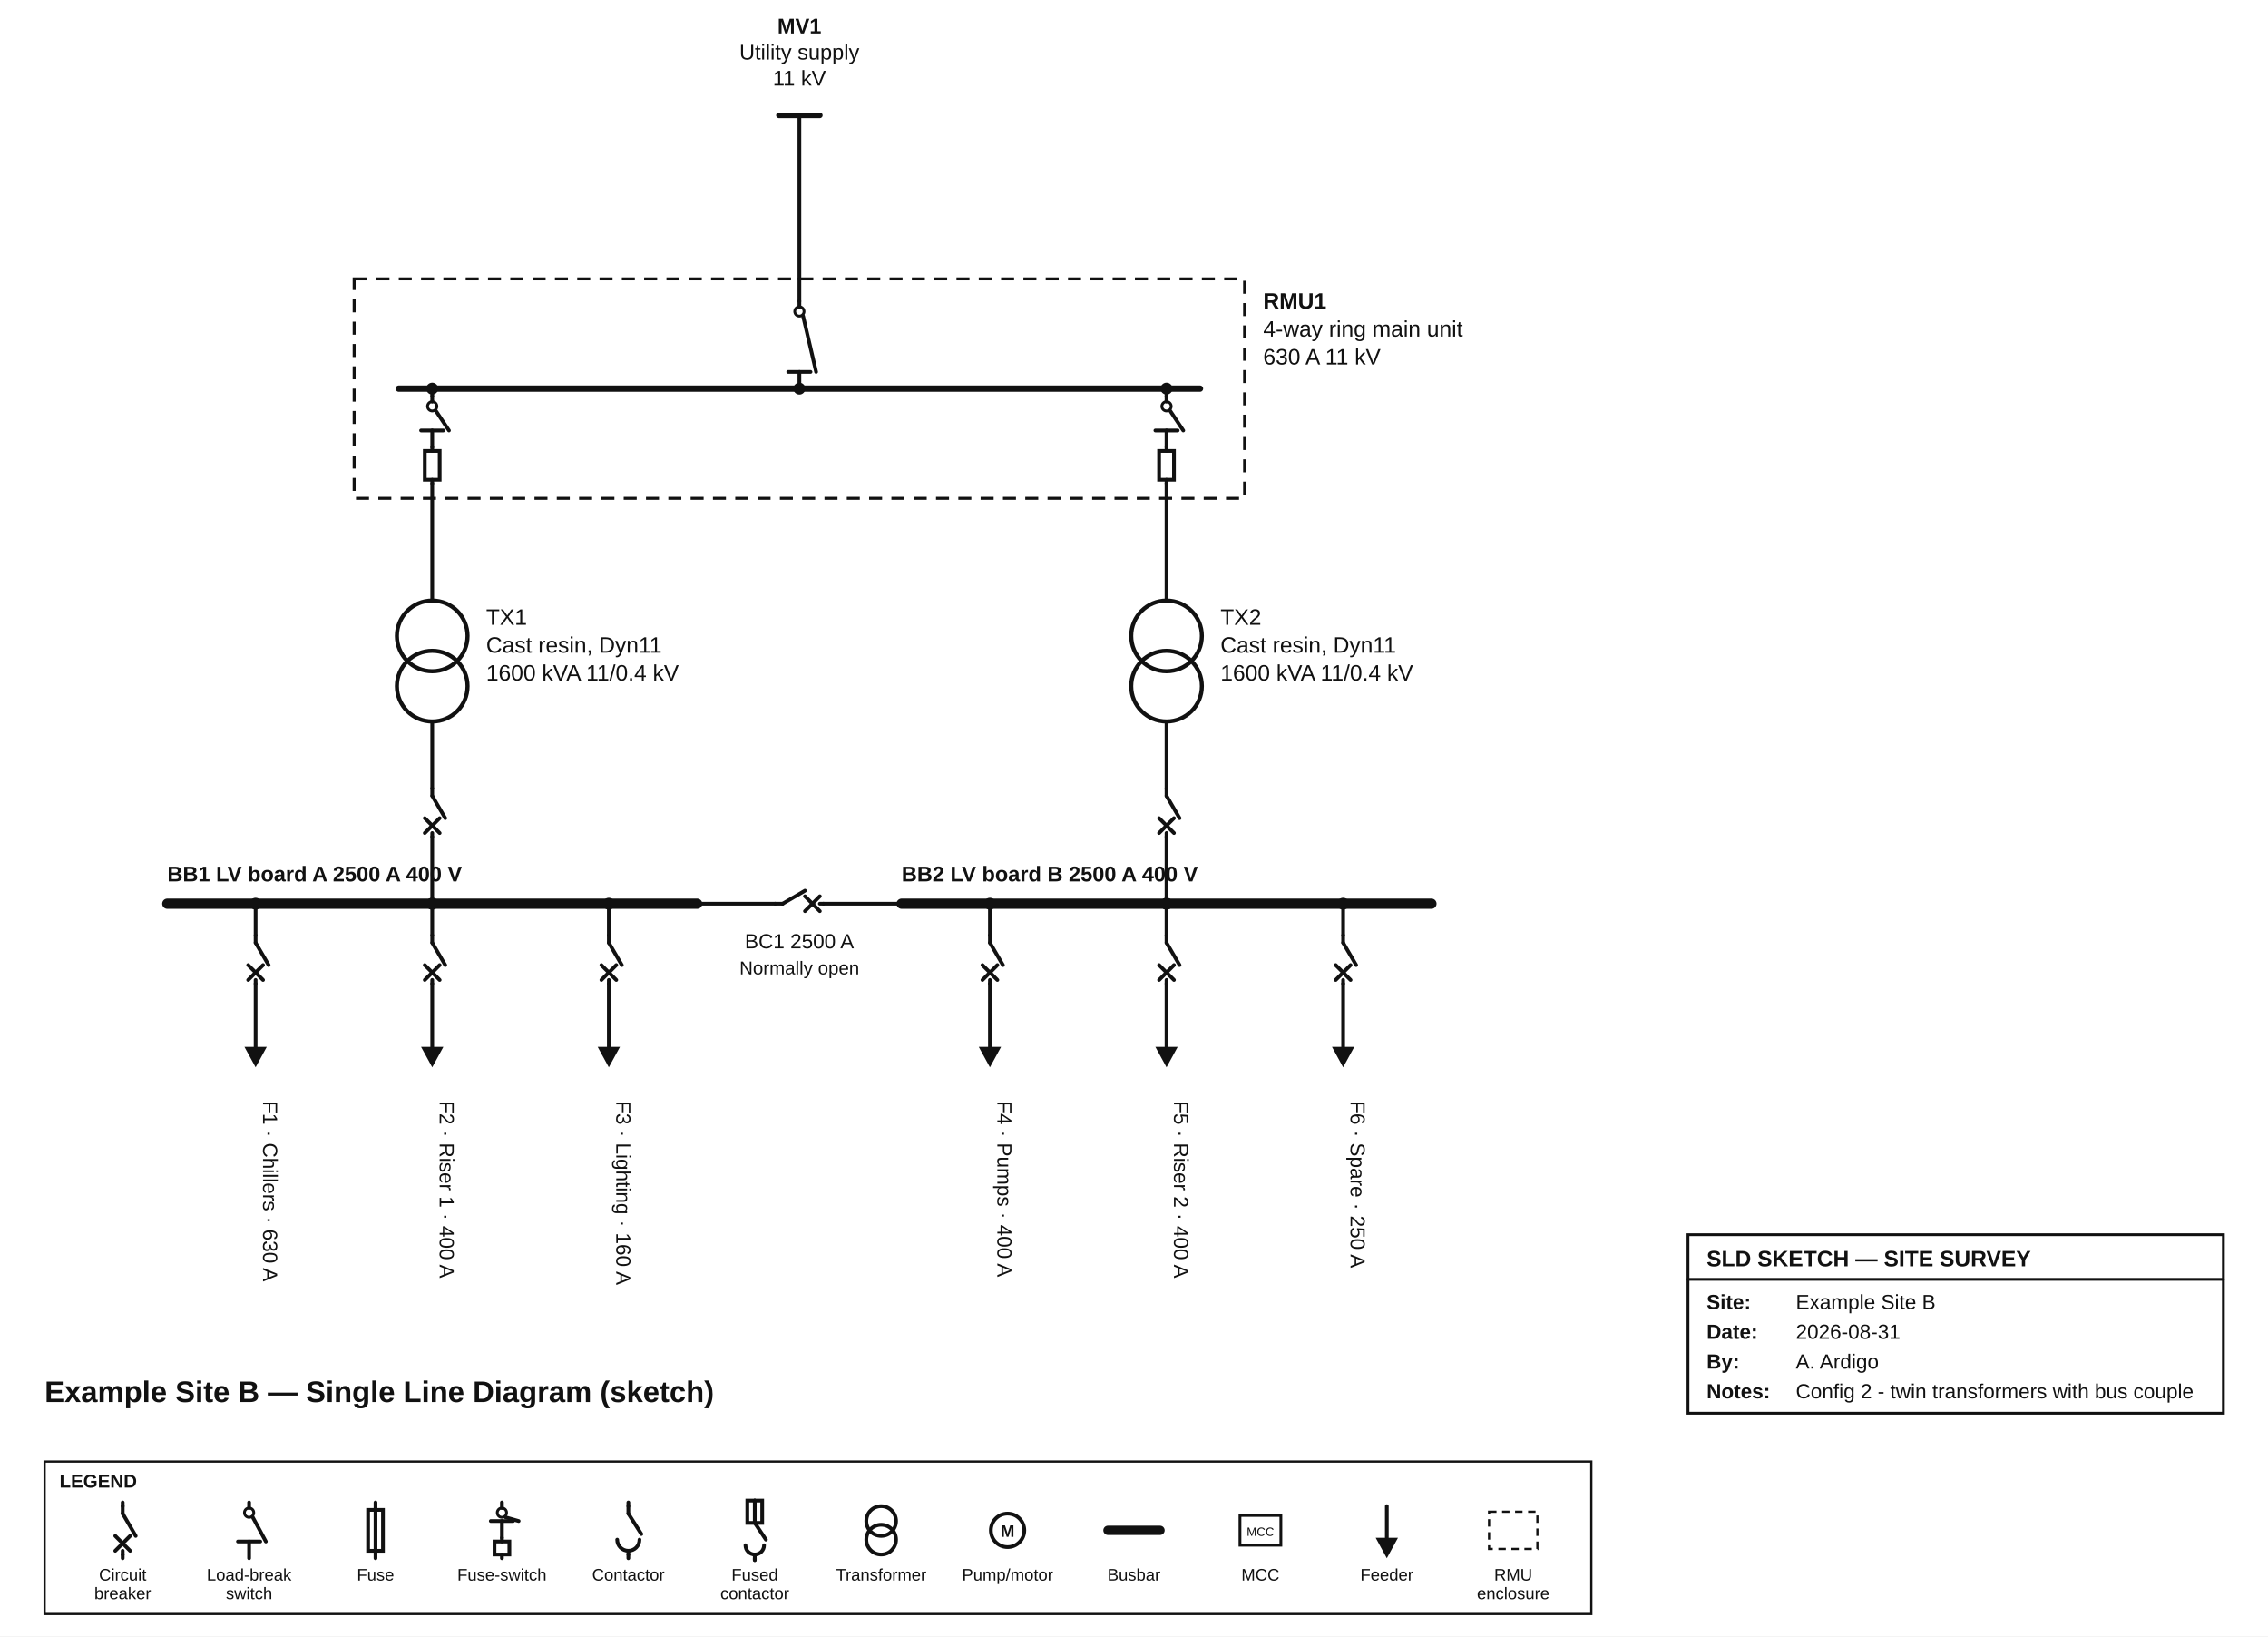
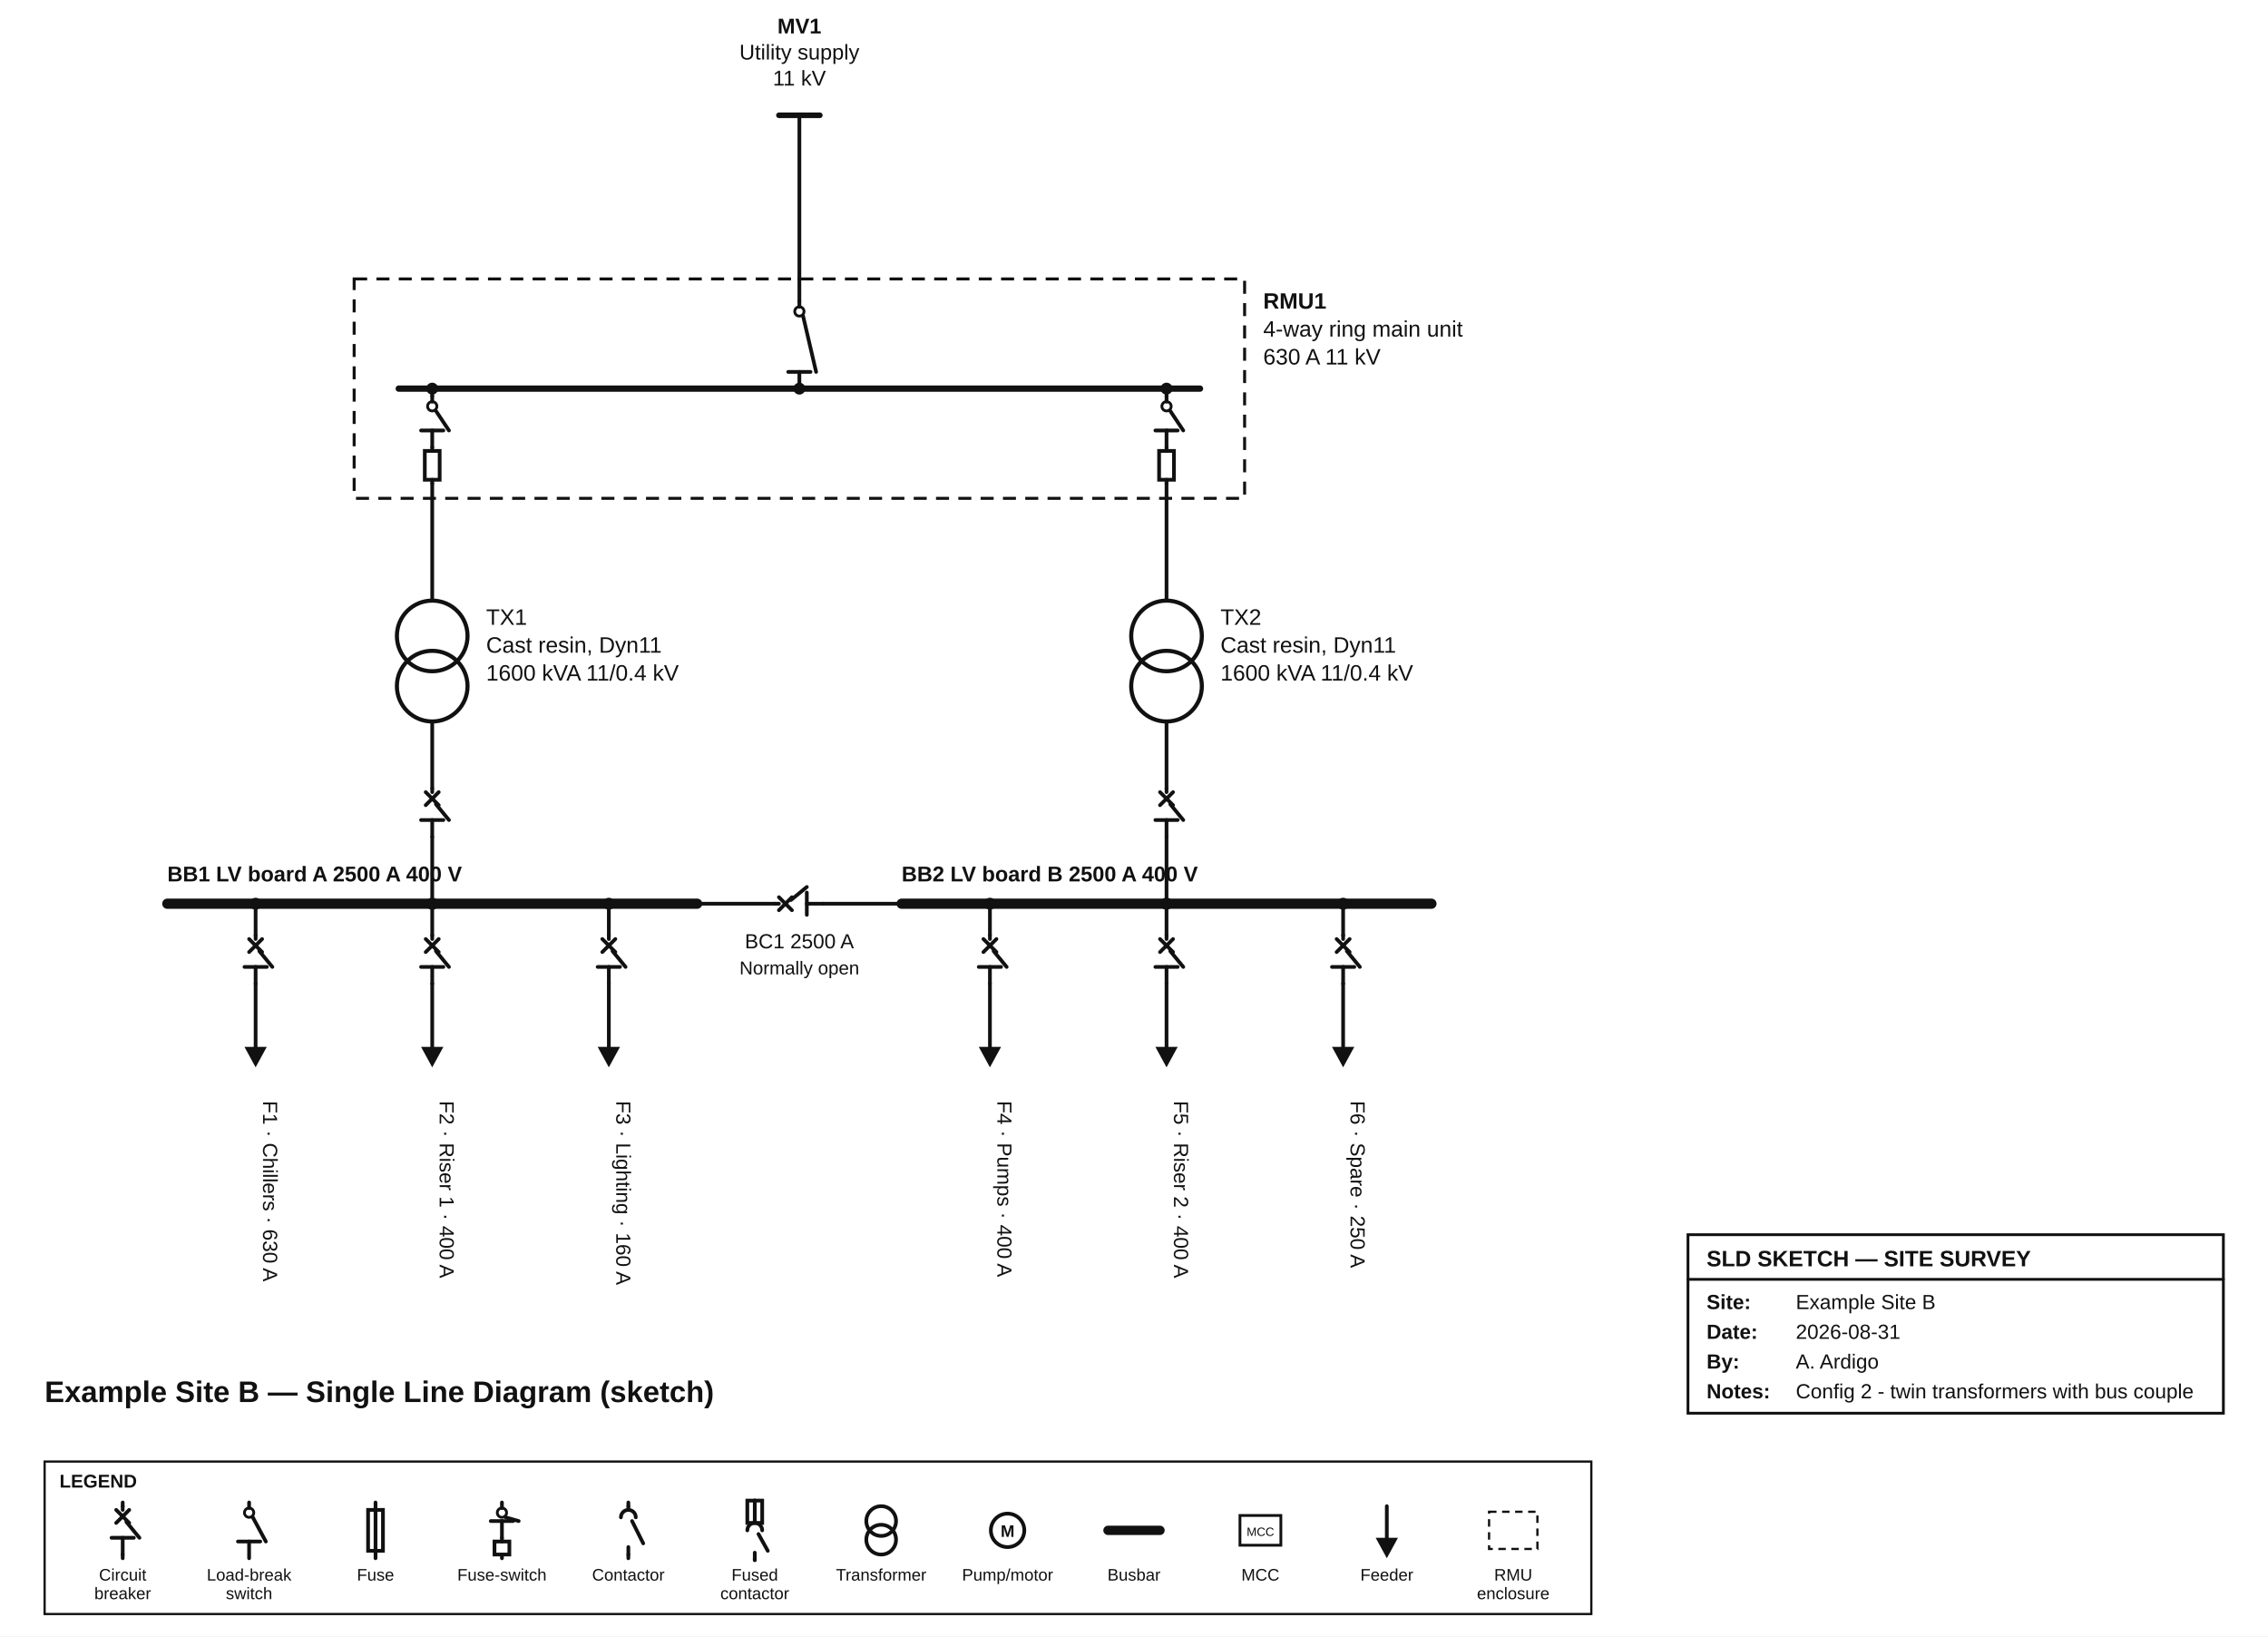
<svg xmlns="http://www.w3.org/2000/svg" width="1220" height="880" viewBox="0 0 1220 880">
  <rect width="100%" height="100%" fill="white" />
  <text x="24.0" y="754.0" font-family="Arial, Helvetica, sans-serif" font-size="16" fill="#111" text-anchor="start" font-weight="bold">Example Site B — Single Line Diagram (sketch)</text>
  <rect x="190.5" y="150.0" width="479.0" height="118.0" fill="none" stroke="#111" stroke-width="1.6" stroke-dasharray="7 5" />
  <line x1="214.5" y1="209.0" x2="645.5" y2="209.0" stroke="#111" stroke-width="3.4" stroke-linecap="round" />
  <line x1="430.0" y1="162.0" x2="430.0" y2="165.0" stroke="#111" stroke-width="2" stroke-linecap="round" />
  <circle cx="430.0" cy="167.5" r="2.5" fill="none" stroke="#111" stroke-width="1.5" />
  <line x1="432.0" y1="170.0" x2="439.0" y2="200.0" stroke="#111" stroke-width="2" stroke-linecap="round" />
  <line x1="424.0" y1="200.0" x2="436.0" y2="200.0" stroke="#111" stroke-width="2" stroke-linecap="round" />
  <line x1="430.0" y1="200.0" x2="430.0" y2="209.0" stroke="#111" stroke-width="2" stroke-linecap="round" />
  <line x1="430.0" y1="150.0" x2="430.0" y2="162.0" stroke="#111" stroke-width="2" stroke-linecap="round" />
  <circle cx="430.0" cy="209.0" r="3.2" fill="#111" />
  <line x1="232.5" y1="213.0" x2="232.5" y2="216.0" stroke="#111" stroke-width="2" stroke-linecap="round" />
  <circle cx="232.5" cy="218.5" r="2.5" fill="none" stroke="#111" stroke-width="1.5" />
  <line x1="234.5" y1="221.0" x2="241.5" y2="231.5" stroke="#111" stroke-width="2" stroke-linecap="round" />
  <line x1="226.5" y1="231.5" x2="238.5" y2="231.5" stroke="#111" stroke-width="2" stroke-linecap="round" />
  <line x1="232.5" y1="231.5" x2="232.5" y2="240.5" stroke="#111" stroke-width="2" stroke-linecap="round" />
  <rect x="228.5" y="242.5" width="8.0" height="15.5" fill="none" stroke="#111" stroke-width="2" />
  <line x1="232.5" y1="240.5" x2="232.5" y2="242.5" stroke="#111" stroke-width="2" stroke-linecap="round" />
  <line x1="232.5" y1="258.0" x2="232.5" y2="260.0" stroke="#111" stroke-width="2" stroke-linecap="round" />
  <line x1="232.5" y1="209.0" x2="232.5" y2="213.0" stroke="#111" stroke-width="2" stroke-linecap="round" />
  <line x1="232.5" y1="260.0" x2="232.5" y2="268.0" stroke="#111" stroke-width="2" stroke-linecap="round" />
  <circle cx="232.5" cy="209.0" r="3.2" fill="#111" />
  <line x1="627.5" y1="213.0" x2="627.5" y2="216.0" stroke="#111" stroke-width="2" stroke-linecap="round" />
  <circle cx="627.5" cy="218.5" r="2.5" fill="none" stroke="#111" stroke-width="1.5" />
  <line x1="629.5" y1="221.0" x2="636.5" y2="231.5" stroke="#111" stroke-width="2" stroke-linecap="round" />
  <line x1="621.5" y1="231.5" x2="633.5" y2="231.5" stroke="#111" stroke-width="2" stroke-linecap="round" />
  <line x1="627.5" y1="231.5" x2="627.5" y2="240.5" stroke="#111" stroke-width="2" stroke-linecap="round" />
  <rect x="623.5" y="242.5" width="8.0" height="15.5" fill="none" stroke="#111" stroke-width="2" />
  <line x1="627.5" y1="240.5" x2="627.5" y2="242.5" stroke="#111" stroke-width="2" stroke-linecap="round" />
  <line x1="627.5" y1="258.0" x2="627.5" y2="260.0" stroke="#111" stroke-width="2" stroke-linecap="round" />
  <line x1="627.5" y1="209.0" x2="627.5" y2="213.0" stroke="#111" stroke-width="2" stroke-linecap="round" />
  <line x1="627.5" y1="260.0" x2="627.5" y2="268.0" stroke="#111" stroke-width="2" stroke-linecap="round" />
  <circle cx="627.5" cy="209.0" r="3.2" fill="#111" />
  <text x="679.5" y="166.0" font-family="Arial, Helvetica, sans-serif" font-size="12" fill="#111" text-anchor="start" font-weight="bold">RMU1</text>
  <text x="679.5" y="181.0" font-family="Arial, Helvetica, sans-serif" font-size="12" fill="#111" text-anchor="start">4-way ring main unit</text>
  <text x="679.5" y="196.0" font-family="Arial, Helvetica, sans-serif" font-size="12" fill="#111" text-anchor="start">630 A 11 kV</text>
  <line x1="419.0" y1="62.0" x2="441.0" y2="62.0" stroke="#111" stroke-width="3" stroke-linecap="round" />
  <text x="430.0" y="18.0" font-family="Arial, Helvetica, sans-serif" font-size="11.5" fill="#111" text-anchor="middle" font-weight="bold">MV1</text>
  <text x="430.0" y="32.0" font-family="Arial, Helvetica, sans-serif" font-size="11.5" fill="#111" text-anchor="middle">Utility supply</text>
  <text x="430.0" y="46.0" font-family="Arial, Helvetica, sans-serif" font-size="11.5" fill="#111" text-anchor="middle">11 kV</text>
  <line x1="430.0" y1="62.0" x2="430.0" y2="150.0" stroke="#111" stroke-width="2" stroke-linecap="round" />
  <circle cx="232.5" cy="342.0" r="19" fill="none" stroke="#111" stroke-width="2.2" />
  <circle cx="232.5" cy="369.0" r="19" fill="none" stroke="#111" stroke-width="2.2" />
  <text x="261.5" y="336.0" font-family="Arial, Helvetica, sans-serif" font-size="12" fill="#111" text-anchor="start">TX1</text>
  <text x="261.5" y="351.0" font-family="Arial, Helvetica, sans-serif" font-size="12" fill="#111" text-anchor="start">Cast resin, Dyn11</text>
  <text x="261.5" y="366.0" font-family="Arial, Helvetica, sans-serif" font-size="12" fill="#111" text-anchor="start">1600 kVA 11/0.4 kV</text>
  <line x1="232.5" y1="268.0" x2="232.5" y2="323.0" stroke="#111" stroke-width="2" stroke-linecap="round" />
-   <line x1="232.5" y1="424.0" x2="232.5" y2="428.0" stroke="#111" stroke-width="2" stroke-linecap="round" />
-   <line x1="232.5" y1="428.0" x2="239.5" y2="440.0" stroke="#111" stroke-width="2" stroke-linecap="round" />
-   <line x1="228.5" y1="440.0" x2="236.5" y2="448.0" stroke="#111" stroke-width="2" stroke-linecap="round" />
-   <line x1="228.5" y1="448.0" x2="236.5" y2="440.0" stroke="#111" stroke-width="2" stroke-linecap="round" />
-   <line x1="232.5" y1="448.0" x2="232.5" y2="450.0" stroke="#111" stroke-width="2" stroke-linecap="round" />
+   <line x1="232.5" y1="424.0" x2="232.5" y2="426.0" stroke="#111" stroke-width="2" stroke-linecap="round" />
+   <line x1="229.0" y1="426.0" x2="236.0" y2="433.0" stroke="#111" stroke-width="2" stroke-linecap="round" />
+   <line x1="229.0" y1="433.0" x2="236.0" y2="426.0" stroke="#111" stroke-width="2" stroke-linecap="round" />
+   <line x1="234.5" y1="432.5" x2="241.5" y2="441.0" stroke="#111" stroke-width="2" stroke-linecap="round" />
+   <line x1="226.5" y1="441.0" x2="238.5" y2="441.0" stroke="#111" stroke-width="2" stroke-linecap="round" />
+   <line x1="232.5" y1="441.0" x2="232.5" y2="450.0" stroke="#111" stroke-width="2" stroke-linecap="round" />
  <line x1="232.5" y1="388.0" x2="232.5" y2="424.0" stroke="#111" stroke-width="2" stroke-linecap="round" />
  <line x1="232.5" y1="450.0" x2="232.5" y2="486.0" stroke="#111" stroke-width="2" stroke-linecap="round" />
  <circle cx="232.5" cy="486.0" r="3.2" fill="#111" />
  <circle cx="627.5" cy="342.0" r="19" fill="none" stroke="#111" stroke-width="2.2" />
  <circle cx="627.5" cy="369.0" r="19" fill="none" stroke="#111" stroke-width="2.2" />
  <text x="656.5" y="336.0" font-family="Arial, Helvetica, sans-serif" font-size="12" fill="#111" text-anchor="start">TX2</text>
  <text x="656.5" y="351.0" font-family="Arial, Helvetica, sans-serif" font-size="12" fill="#111" text-anchor="start">Cast resin, Dyn11</text>
  <text x="656.5" y="366.0" font-family="Arial, Helvetica, sans-serif" font-size="12" fill="#111" text-anchor="start">1600 kVA 11/0.4 kV</text>
  <line x1="627.5" y1="268.0" x2="627.5" y2="323.0" stroke="#111" stroke-width="2" stroke-linecap="round" />
-   <line x1="627.5" y1="424.0" x2="627.5" y2="428.0" stroke="#111" stroke-width="2" stroke-linecap="round" />
-   <line x1="627.5" y1="428.0" x2="634.5" y2="440.0" stroke="#111" stroke-width="2" stroke-linecap="round" />
-   <line x1="623.5" y1="440.0" x2="631.5" y2="448.0" stroke="#111" stroke-width="2" stroke-linecap="round" />
-   <line x1="623.5" y1="448.0" x2="631.5" y2="440.0" stroke="#111" stroke-width="2" stroke-linecap="round" />
-   <line x1="627.5" y1="448.0" x2="627.5" y2="450.0" stroke="#111" stroke-width="2" stroke-linecap="round" />
+   <line x1="627.5" y1="424.0" x2="627.5" y2="426.0" stroke="#111" stroke-width="2" stroke-linecap="round" />
+   <line x1="624.0" y1="426.0" x2="631.0" y2="433.0" stroke="#111" stroke-width="2" stroke-linecap="round" />
+   <line x1="624.0" y1="433.0" x2="631.0" y2="426.0" stroke="#111" stroke-width="2" stroke-linecap="round" />
+   <line x1="629.5" y1="432.5" x2="636.5" y2="441.0" stroke="#111" stroke-width="2" stroke-linecap="round" />
+   <line x1="621.5" y1="441.0" x2="633.5" y2="441.0" stroke="#111" stroke-width="2" stroke-linecap="round" />
+   <line x1="627.5" y1="441.0" x2="627.5" y2="450.0" stroke="#111" stroke-width="2" stroke-linecap="round" />
  <line x1="627.5" y1="388.0" x2="627.5" y2="424.0" stroke="#111" stroke-width="2" stroke-linecap="round" />
  <line x1="627.5" y1="450.0" x2="627.5" y2="486.0" stroke="#111" stroke-width="2" stroke-linecap="round" />
  <circle cx="627.5" cy="486.0" r="3.2" fill="#111" />
  <line x1="90.0" y1="486.0" x2="375.0" y2="486.0" stroke="#111" stroke-width="5.5" stroke-linecap="round" />
  <text x="90.0" y="474.0" font-family="Arial, Helvetica, sans-serif" font-size="11.5" fill="#111" text-anchor="start" font-weight="bold">BB1 LV board A 2500 A 400 V</text>
  <line x1="485.0" y1="486.0" x2="770.0" y2="486.0" stroke="#111" stroke-width="5.5" stroke-linecap="round" />
  <text x="485.0" y="474.0" font-family="Arial, Helvetica, sans-serif" font-size="11.5" fill="#111" text-anchor="start" font-weight="bold">BB2 LV board B 2500 A 400 V</text>
-   <line x1="417.0" y1="486.0" x2="421.0" y2="486.0" stroke="#111" stroke-width="2" stroke-linecap="round" />
-   <line x1="421.0" y1="486.0" x2="433.0" y2="479.0" stroke="#111" stroke-width="2" stroke-linecap="round" />
-   <line x1="433.0" y1="482.0" x2="441.0" y2="490.0" stroke="#111" stroke-width="2" stroke-linecap="round" />
-   <line x1="433.0" y1="490.0" x2="441.0" y2="482.0" stroke="#111" stroke-width="2" stroke-linecap="round" />
-   <line x1="441.0" y1="486.0" x2="443.0" y2="486.0" stroke="#111" stroke-width="2" stroke-linecap="round" />
+   <line x1="417.0" y1="486.0" x2="419.0" y2="486.0" stroke="#111" stroke-width="2" stroke-linecap="round" />
+   <line x1="419.0" y1="482.5" x2="426.0" y2="489.5" stroke="#111" stroke-width="2" stroke-linecap="round" />
+   <line x1="419.0" y1="489.5" x2="426.0" y2="482.5" stroke="#111" stroke-width="2" stroke-linecap="round" />
+   <line x1="425.5" y1="484.0" x2="434.0" y2="477.0" stroke="#111" stroke-width="2" stroke-linecap="round" />
+   <line x1="434.0" y1="480.0" x2="434.0" y2="492.0" stroke="#111" stroke-width="2" stroke-linecap="round" />
+   <line x1="434.0" y1="486.0" x2="443.0" y2="486.0" stroke="#111" stroke-width="2" stroke-linecap="round" />
  <line x1="375.0" y1="486.0" x2="417.0" y2="486.0" stroke="#111" stroke-width="2" stroke-linecap="round" />
  <line x1="443.0" y1="486.0" x2="485.0" y2="486.0" stroke="#111" stroke-width="2" stroke-linecap="round" />
  <text x="430.0" y="510.0" font-family="Arial, Helvetica, sans-serif" font-size="11" fill="#111" text-anchor="middle">BC1 2500 A</text>
  <text x="430.0" y="524.0" font-family="Arial, Helvetica, sans-serif" font-size="10" fill="#111" text-anchor="middle">Normally open</text>
  <circle cx="137.5" cy="486.0" r="3.2" fill="#111" />
-   <line x1="137.5" y1="503.0" x2="137.5" y2="507.0" stroke="#111" stroke-width="2" stroke-linecap="round" />
-   <line x1="137.5" y1="507.0" x2="144.5" y2="519.0" stroke="#111" stroke-width="2" stroke-linecap="round" />
-   <line x1="133.5" y1="519.0" x2="141.5" y2="527.0" stroke="#111" stroke-width="2" stroke-linecap="round" />
-   <line x1="133.5" y1="527.0" x2="141.5" y2="519.0" stroke="#111" stroke-width="2" stroke-linecap="round" />
-   <line x1="137.5" y1="527.0" x2="137.5" y2="529.0" stroke="#111" stroke-width="2" stroke-linecap="round" />
+   <line x1="137.5" y1="503.0" x2="137.5" y2="505.0" stroke="#111" stroke-width="2" stroke-linecap="round" />
+   <line x1="134.0" y1="505.0" x2="141.0" y2="512.0" stroke="#111" stroke-width="2" stroke-linecap="round" />
+   <line x1="134.0" y1="512.0" x2="141.0" y2="505.0" stroke="#111" stroke-width="2" stroke-linecap="round" />
+   <line x1="139.5" y1="511.5" x2="146.5" y2="520.0" stroke="#111" stroke-width="2" stroke-linecap="round" />
+   <line x1="131.5" y1="520.0" x2="143.5" y2="520.0" stroke="#111" stroke-width="2" stroke-linecap="round" />
+   <line x1="137.5" y1="520.0" x2="137.5" y2="529.0" stroke="#111" stroke-width="2" stroke-linecap="round" />
  <line x1="137.5" y1="486.0" x2="137.5" y2="503.0" stroke="#111" stroke-width="2" stroke-linecap="round" />
  <line x1="137.5" y1="529.0" x2="137.5" y2="564.0" stroke="#111" stroke-width="2" stroke-linecap="round" />
  <polygon points="131.5,563.0 143.5,563.0 137.5,574.0" fill="#111" />
  <text x="0" y="0" transform="translate(141.5,592.0) rotate(90)" font-family="Arial, Helvetica, sans-serif" font-size="11" fill="#111" text-anchor="start">F1 · Chillers · 630 A</text>
  <circle cx="232.5" cy="486.0" r="3.2" fill="#111" />
-   <line x1="232.5" y1="503.0" x2="232.5" y2="507.0" stroke="#111" stroke-width="2" stroke-linecap="round" />
-   <line x1="232.5" y1="507.0" x2="239.5" y2="519.0" stroke="#111" stroke-width="2" stroke-linecap="round" />
-   <line x1="228.5" y1="519.0" x2="236.5" y2="527.0" stroke="#111" stroke-width="2" stroke-linecap="round" />
-   <line x1="228.5" y1="527.0" x2="236.5" y2="519.0" stroke="#111" stroke-width="2" stroke-linecap="round" />
-   <line x1="232.5" y1="527.0" x2="232.5" y2="529.0" stroke="#111" stroke-width="2" stroke-linecap="round" />
+   <line x1="232.5" y1="503.0" x2="232.5" y2="505.0" stroke="#111" stroke-width="2" stroke-linecap="round" />
+   <line x1="229.0" y1="505.0" x2="236.0" y2="512.0" stroke="#111" stroke-width="2" stroke-linecap="round" />
+   <line x1="229.0" y1="512.0" x2="236.0" y2="505.0" stroke="#111" stroke-width="2" stroke-linecap="round" />
+   <line x1="234.5" y1="511.5" x2="241.5" y2="520.0" stroke="#111" stroke-width="2" stroke-linecap="round" />
+   <line x1="226.5" y1="520.0" x2="238.5" y2="520.0" stroke="#111" stroke-width="2" stroke-linecap="round" />
+   <line x1="232.5" y1="520.0" x2="232.5" y2="529.0" stroke="#111" stroke-width="2" stroke-linecap="round" />
  <line x1="232.5" y1="486.0" x2="232.5" y2="503.0" stroke="#111" stroke-width="2" stroke-linecap="round" />
  <line x1="232.5" y1="529.0" x2="232.5" y2="564.0" stroke="#111" stroke-width="2" stroke-linecap="round" />
  <polygon points="226.5,563.0 238.5,563.0 232.5,574.0" fill="#111" />
  <text x="0" y="0" transform="translate(236.5,592.0) rotate(90)" font-family="Arial, Helvetica, sans-serif" font-size="11" fill="#111" text-anchor="start">F2 · Riser 1 · 400 A</text>
  <circle cx="327.5" cy="486.0" r="3.2" fill="#111" />
-   <line x1="327.5" y1="503.0" x2="327.5" y2="507.0" stroke="#111" stroke-width="2" stroke-linecap="round" />
-   <line x1="327.5" y1="507.0" x2="334.5" y2="519.0" stroke="#111" stroke-width="2" stroke-linecap="round" />
-   <line x1="323.5" y1="519.0" x2="331.5" y2="527.0" stroke="#111" stroke-width="2" stroke-linecap="round" />
-   <line x1="323.5" y1="527.0" x2="331.5" y2="519.0" stroke="#111" stroke-width="2" stroke-linecap="round" />
-   <line x1="327.5" y1="527.0" x2="327.5" y2="529.0" stroke="#111" stroke-width="2" stroke-linecap="round" />
+   <line x1="327.5" y1="503.0" x2="327.5" y2="505.0" stroke="#111" stroke-width="2" stroke-linecap="round" />
+   <line x1="324.0" y1="505.0" x2="331.0" y2="512.0" stroke="#111" stroke-width="2" stroke-linecap="round" />
+   <line x1="324.0" y1="512.0" x2="331.0" y2="505.0" stroke="#111" stroke-width="2" stroke-linecap="round" />
+   <line x1="329.5" y1="511.5" x2="336.5" y2="520.0" stroke="#111" stroke-width="2" stroke-linecap="round" />
+   <line x1="321.5" y1="520.0" x2="333.5" y2="520.0" stroke="#111" stroke-width="2" stroke-linecap="round" />
+   <line x1="327.5" y1="520.0" x2="327.5" y2="529.0" stroke="#111" stroke-width="2" stroke-linecap="round" />
  <line x1="327.5" y1="486.0" x2="327.5" y2="503.0" stroke="#111" stroke-width="2" stroke-linecap="round" />
  <line x1="327.5" y1="529.0" x2="327.5" y2="564.0" stroke="#111" stroke-width="2" stroke-linecap="round" />
  <polygon points="321.5,563.0 333.5,563.0 327.5,574.0" fill="#111" />
  <text x="0" y="0" transform="translate(331.5,592.0) rotate(90)" font-family="Arial, Helvetica, sans-serif" font-size="11" fill="#111" text-anchor="start">F3 · Lighting · 160 A</text>
  <circle cx="532.5" cy="486.0" r="3.2" fill="#111" />
-   <line x1="532.5" y1="503.0" x2="532.5" y2="507.0" stroke="#111" stroke-width="2" stroke-linecap="round" />
-   <line x1="532.5" y1="507.0" x2="539.5" y2="519.0" stroke="#111" stroke-width="2" stroke-linecap="round" />
-   <line x1="528.5" y1="519.0" x2="536.5" y2="527.0" stroke="#111" stroke-width="2" stroke-linecap="round" />
-   <line x1="528.5" y1="527.0" x2="536.5" y2="519.0" stroke="#111" stroke-width="2" stroke-linecap="round" />
-   <line x1="532.5" y1="527.0" x2="532.5" y2="529.0" stroke="#111" stroke-width="2" stroke-linecap="round" />
+   <line x1="532.5" y1="503.0" x2="532.5" y2="505.0" stroke="#111" stroke-width="2" stroke-linecap="round" />
+   <line x1="529.0" y1="505.0" x2="536.0" y2="512.0" stroke="#111" stroke-width="2" stroke-linecap="round" />
+   <line x1="529.0" y1="512.0" x2="536.0" y2="505.0" stroke="#111" stroke-width="2" stroke-linecap="round" />
+   <line x1="534.5" y1="511.5" x2="541.5" y2="520.0" stroke="#111" stroke-width="2" stroke-linecap="round" />
+   <line x1="526.5" y1="520.0" x2="538.5" y2="520.0" stroke="#111" stroke-width="2" stroke-linecap="round" />
+   <line x1="532.5" y1="520.0" x2="532.5" y2="529.0" stroke="#111" stroke-width="2" stroke-linecap="round" />
  <line x1="532.5" y1="486.0" x2="532.5" y2="503.0" stroke="#111" stroke-width="2" stroke-linecap="round" />
  <line x1="532.5" y1="529.0" x2="532.5" y2="564.0" stroke="#111" stroke-width="2" stroke-linecap="round" />
  <polygon points="526.5,563.0 538.5,563.0 532.5,574.0" fill="#111" />
  <text x="0" y="0" transform="translate(536.5,592.0) rotate(90)" font-family="Arial, Helvetica, sans-serif" font-size="11" fill="#111" text-anchor="start">F4 · Pumps · 400 A</text>
  <circle cx="627.5" cy="486.0" r="3.2" fill="#111" />
-   <line x1="627.5" y1="503.0" x2="627.5" y2="507.0" stroke="#111" stroke-width="2" stroke-linecap="round" />
-   <line x1="627.5" y1="507.0" x2="634.5" y2="519.0" stroke="#111" stroke-width="2" stroke-linecap="round" />
-   <line x1="623.5" y1="519.0" x2="631.5" y2="527.0" stroke="#111" stroke-width="2" stroke-linecap="round" />
-   <line x1="623.5" y1="527.0" x2="631.5" y2="519.0" stroke="#111" stroke-width="2" stroke-linecap="round" />
-   <line x1="627.5" y1="527.0" x2="627.5" y2="529.0" stroke="#111" stroke-width="2" stroke-linecap="round" />
+   <line x1="627.5" y1="503.0" x2="627.5" y2="505.0" stroke="#111" stroke-width="2" stroke-linecap="round" />
+   <line x1="624.0" y1="505.0" x2="631.0" y2="512.0" stroke="#111" stroke-width="2" stroke-linecap="round" />
+   <line x1="624.0" y1="512.0" x2="631.0" y2="505.0" stroke="#111" stroke-width="2" stroke-linecap="round" />
+   <line x1="629.5" y1="511.5" x2="636.5" y2="520.0" stroke="#111" stroke-width="2" stroke-linecap="round" />
+   <line x1="621.5" y1="520.0" x2="633.5" y2="520.0" stroke="#111" stroke-width="2" stroke-linecap="round" />
+   <line x1="627.5" y1="520.0" x2="627.5" y2="529.0" stroke="#111" stroke-width="2" stroke-linecap="round" />
  <line x1="627.5" y1="486.0" x2="627.5" y2="503.0" stroke="#111" stroke-width="2" stroke-linecap="round" />
  <line x1="627.5" y1="529.0" x2="627.5" y2="564.0" stroke="#111" stroke-width="2" stroke-linecap="round" />
  <polygon points="621.5,563.0 633.5,563.0 627.5,574.0" fill="#111" />
  <text x="0" y="0" transform="translate(631.5,592.0) rotate(90)" font-family="Arial, Helvetica, sans-serif" font-size="11" fill="#111" text-anchor="start">F5 · Riser 2 · 400 A</text>
  <circle cx="722.5" cy="486.0" r="3.2" fill="#111" />
-   <line x1="722.5" y1="503.0" x2="722.5" y2="507.0" stroke="#111" stroke-width="2" stroke-linecap="round" />
-   <line x1="722.5" y1="507.0" x2="729.5" y2="519.0" stroke="#111" stroke-width="2" stroke-linecap="round" />
-   <line x1="718.5" y1="519.0" x2="726.5" y2="527.0" stroke="#111" stroke-width="2" stroke-linecap="round" />
-   <line x1="718.5" y1="527.0" x2="726.5" y2="519.0" stroke="#111" stroke-width="2" stroke-linecap="round" />
-   <line x1="722.5" y1="527.0" x2="722.5" y2="529.0" stroke="#111" stroke-width="2" stroke-linecap="round" />
+   <line x1="722.5" y1="503.0" x2="722.5" y2="505.0" stroke="#111" stroke-width="2" stroke-linecap="round" />
+   <line x1="719.0" y1="505.0" x2="726.0" y2="512.0" stroke="#111" stroke-width="2" stroke-linecap="round" />
+   <line x1="719.0" y1="512.0" x2="726.0" y2="505.0" stroke="#111" stroke-width="2" stroke-linecap="round" />
+   <line x1="724.5" y1="511.5" x2="731.5" y2="520.0" stroke="#111" stroke-width="2" stroke-linecap="round" />
+   <line x1="716.5" y1="520.0" x2="728.5" y2="520.0" stroke="#111" stroke-width="2" stroke-linecap="round" />
+   <line x1="722.5" y1="520.0" x2="722.5" y2="529.0" stroke="#111" stroke-width="2" stroke-linecap="round" />
  <line x1="722.5" y1="486.0" x2="722.5" y2="503.0" stroke="#111" stroke-width="2" stroke-linecap="round" />
  <line x1="722.5" y1="529.0" x2="722.5" y2="564.0" stroke="#111" stroke-width="2" stroke-linecap="round" />
  <polygon points="716.5,563.0 728.5,563.0 722.5,574.0" fill="#111" />
  <text x="0" y="0" transform="translate(726.5,592.0) rotate(90)" font-family="Arial, Helvetica, sans-serif" font-size="11" fill="#111" text-anchor="start">F6 · Spare · 250 A</text>
  <rect x="908.0" y="664.0" width="288.0" height="96.0" fill="none" stroke="#111" stroke-width="1.5" />
  <line x1="908.0" y1="688.0" x2="1196.0" y2="688.0" stroke="#111" stroke-width="1.5" stroke-linecap="round" />
  <text x="918.0" y="681.0" font-family="Arial, Helvetica, sans-serif" font-size="12" fill="#111" text-anchor="start" font-weight="bold">SLD SKETCH — SITE SURVEY</text>
  <text x="918.0" y="704.0" font-family="Arial, Helvetica, sans-serif" font-size="11" fill="#111" text-anchor="start" font-weight="bold">Site:</text>
  <text x="966.0" y="704.0" font-family="Arial, Helvetica, sans-serif" font-size="11" fill="#111" text-anchor="start">Example Site B</text>
  <text x="918.0" y="720.0" font-family="Arial, Helvetica, sans-serif" font-size="11" fill="#111" text-anchor="start" font-weight="bold">Date:</text>
  <text x="966.0" y="720.0" font-family="Arial, Helvetica, sans-serif" font-size="11" fill="#111" text-anchor="start">2026-08-31</text>
  <text x="918.0" y="736.0" font-family="Arial, Helvetica, sans-serif" font-size="11" fill="#111" text-anchor="start" font-weight="bold">By:</text>
  <text x="966.0" y="736.0" font-family="Arial, Helvetica, sans-serif" font-size="11" fill="#111" text-anchor="start">A. Ardigo</text>
  <text x="918.0" y="752.0" font-family="Arial, Helvetica, sans-serif" font-size="11" fill="#111" text-anchor="start" font-weight="bold">Notes:</text>
  <text x="966.0" y="752.0" font-family="Arial, Helvetica, sans-serif" font-size="11" fill="#111" text-anchor="start">Config 2 - twin transformers with bus couple</text>
  <rect x="24.0" y="786.0" width="832.0" height="82.0" fill="none" stroke="#111" stroke-width="1.2" />
  <text x="32.0" y="800.0" font-family="Arial, Helvetica, sans-serif" font-size="10" fill="#111" text-anchor="start" font-weight="bold">LEGEND</text>
-   <line x1="66.0" y1="810.0" x2="66.0" y2="814.0" stroke="#111" stroke-width="2" stroke-linecap="round" />
-   <line x1="66.0" y1="814.0" x2="73.0" y2="826.0" stroke="#111" stroke-width="2" stroke-linecap="round" />
-   <line x1="62.0" y1="826.0" x2="70.0" y2="834.0" stroke="#111" stroke-width="2" stroke-linecap="round" />
-   <line x1="62.0" y1="834.0" x2="70.0" y2="826.0" stroke="#111" stroke-width="2" stroke-linecap="round" />
-   <line x1="66.0" y1="834.0" x2="66.0" y2="836.0" stroke="#111" stroke-width="2" stroke-linecap="round" />
+   <line x1="66.0" y1="810.0" x2="66.0" y2="812.0" stroke="#111" stroke-width="2" stroke-linecap="round" />
+   <line x1="62.5" y1="812.0" x2="69.5" y2="819.0" stroke="#111" stroke-width="2" stroke-linecap="round" />
+   <line x1="62.5" y1="819.0" x2="69.5" y2="812.0" stroke="#111" stroke-width="2" stroke-linecap="round" />
+   <line x1="68.0" y1="818.5" x2="75.0" y2="827.0" stroke="#111" stroke-width="2" stroke-linecap="round" />
+   <line x1="60.0" y1="827.0" x2="72.0" y2="827.0" stroke="#111" stroke-width="2" stroke-linecap="round" />
+   <line x1="66.0" y1="827.0" x2="66.0" y2="836.0" stroke="#111" stroke-width="2" stroke-linecap="round" />
  <line x1="66.0" y1="808.0" x2="66.0" y2="810.0" stroke="#111" stroke-width="2" stroke-linecap="round" />
  <line x1="66.0" y1="836.0" x2="66.0" y2="838.0" stroke="#111" stroke-width="2" stroke-linecap="round" />
  <text x="66.0" y="850.0" font-family="Arial, Helvetica, sans-serif" font-size="9" fill="#111" text-anchor="middle">Circuit</text>
  <text x="66.0" y="860.0" font-family="Arial, Helvetica, sans-serif" font-size="9" fill="#111" text-anchor="middle">breaker</text>
  <line x1="134.0" y1="808.0" x2="134.0" y2="811.0" stroke="#111" stroke-width="2" stroke-linecap="round" />
  <circle cx="134.0" cy="813.5" r="2.5" fill="none" stroke="#111" stroke-width="1.5" />
  <line x1="136.0" y1="816.0" x2="143.0" y2="829.0" stroke="#111" stroke-width="2" stroke-linecap="round" />
  <line x1="128.0" y1="829.0" x2="140.0" y2="829.0" stroke="#111" stroke-width="2" stroke-linecap="round" />
  <line x1="134.0" y1="829.0" x2="134.0" y2="838.0" stroke="#111" stroke-width="2" stroke-linecap="round" />
  <text x="134.0" y="850.0" font-family="Arial, Helvetica, sans-serif" font-size="9" fill="#111" text-anchor="middle">Load-break</text>
  <text x="134.0" y="860.0" font-family="Arial, Helvetica, sans-serif" font-size="9" fill="#111" text-anchor="middle">switch</text>
  <rect x="198.0" y="812.0" width="8.0" height="22.0" fill="none" stroke="#111" stroke-width="2" />
  <line x1="202.0" y1="812.0" x2="202.0" y2="834.0" stroke="#111" stroke-width="2" stroke-linecap="round" />
  <line x1="202.0" y1="808.0" x2="202.0" y2="812.0" stroke="#111" stroke-width="2" stroke-linecap="round" />
  <line x1="202.0" y1="834.0" x2="202.0" y2="838.0" stroke="#111" stroke-width="2" stroke-linecap="round" />
  <text x="202.0" y="850.0" font-family="Arial, Helvetica, sans-serif" font-size="9" fill="#111" text-anchor="middle">Fuse</text>
  <line x1="270.0" y1="808.0" x2="270.0" y2="811.0" stroke="#111" stroke-width="2" stroke-linecap="round" />
  <circle cx="270.0" cy="813.5" r="2.5" fill="none" stroke="#111" stroke-width="1.5" />
  <line x1="272.0" y1="816.0" x2="279.0" y2="818.0" stroke="#111" stroke-width="2" stroke-linecap="round" />
  <line x1="264.0" y1="818.0" x2="276.0" y2="818.0" stroke="#111" stroke-width="2" stroke-linecap="round" />
  <line x1="270.0" y1="818.0" x2="270.0" y2="827.0" stroke="#111" stroke-width="2" stroke-linecap="round" />
  <rect x="266.0" y="829.0" width="8.0" height="7.0" fill="none" stroke="#111" stroke-width="2" />
  <line x1="270.0" y1="827.0" x2="270.0" y2="829.0" stroke="#111" stroke-width="2" stroke-linecap="round" />
  <line x1="270.0" y1="836.0" x2="270.0" y2="838.0" stroke="#111" stroke-width="2" stroke-linecap="round" />
  <text x="270.0" y="850.0" font-family="Arial, Helvetica, sans-serif" font-size="9" fill="#111" text-anchor="middle">Fuse-switch</text>
-   <line x1="338.0" y1="810.0" x2="338.0" y2="814.0" stroke="#111" stroke-width="2" stroke-linecap="round" />
-   <line x1="338.0" y1="814.0" x2="345.0" y2="825.0" stroke="#111" stroke-width="2" stroke-linecap="round" />
-   <path d="M 332.0,828.0 A 6,6 0 0 0 344.0,828.0" fill="none" stroke="#111" stroke-width="2" stroke-linecap="round" />
-   <line x1="338.0" y1="834.0" x2="338.0" y2="836.0" stroke="#111" stroke-width="2" stroke-linecap="round" />
+   <line x1="338.0" y1="810.0" x2="338.0" y2="812.0" stroke="#111" stroke-width="2" stroke-linecap="round" />
+   <path d="M 334.0,816.0 A 4,4 0 0 1 342.0,816.0" fill="none" stroke="#111" stroke-width="2" stroke-linecap="round" />
+   <line x1="340.0" y1="818.0" x2="346.0" y2="830.0" stroke="#111" stroke-width="2" stroke-linecap="round" />
+   <line x1="338.0" y1="832.0" x2="338.0" y2="836.0" stroke="#111" stroke-width="2" stroke-linecap="round" />
  <line x1="338.0" y1="808.0" x2="338.0" y2="810.0" stroke="#111" stroke-width="2" stroke-linecap="round" />
  <line x1="338.0" y1="836.0" x2="338.0" y2="838.0" stroke="#111" stroke-width="2" stroke-linecap="round" />
  <text x="338.0" y="850.0" font-family="Arial, Helvetica, sans-serif" font-size="9" fill="#111" text-anchor="middle">Contactor</text>
  <rect x="402.0" y="807.0" width="8.0" height="12.0" fill="none" stroke="#111" stroke-width="2" />
  <line x1="406.0" y1="807.0" x2="406.0" y2="819.0" stroke="#111" stroke-width="2" stroke-linecap="round" />
-   <line x1="406.0" y1="819.0" x2="412.0" y2="828.0" stroke="#111" stroke-width="2" stroke-linecap="round" />
-   <path d="M 401.0,831.0 A 5,5 0 0 0 411.0,831.0" fill="none" stroke="#111" stroke-width="2" stroke-linecap="round" />
-   <line x1="406.0" y1="836.0" x2="406.0" y2="839.0" stroke="#111" stroke-width="2" stroke-linecap="round" />
+   <path d="M 402.0,823.0 A 4,4 0 0 1 410.0,823.0" fill="none" stroke="#111" stroke-width="2" stroke-linecap="round" />
+   <line x1="408.0" y1="825.0" x2="413.0" y2="834.0" stroke="#111" stroke-width="2" stroke-linecap="round" />
+   <line x1="406.0" y1="835.0" x2="406.0" y2="839.0" stroke="#111" stroke-width="2" stroke-linecap="round" />
  <line x1="406.0" y1="808.0" x2="406.0" y2="807.0" stroke="#111" stroke-width="2" stroke-linecap="round" />
  <line x1="406.0" y1="839.0" x2="406.0" y2="838.0" stroke="#111" stroke-width="2" stroke-linecap="round" />
  <text x="406.0" y="850.0" font-family="Arial, Helvetica, sans-serif" font-size="9" fill="#111" text-anchor="middle">Fused</text>
  <text x="406.0" y="860.0" font-family="Arial, Helvetica, sans-serif" font-size="9" fill="#111" text-anchor="middle">contactor</text>
  <circle cx="474.0" cy="818.0" r="8" fill="none" stroke="#111" stroke-width="2" />
  <circle cx="474.0" cy="828.0" r="8" fill="none" stroke="#111" stroke-width="2" />
  <text x="474.0" y="850.0" font-family="Arial, Helvetica, sans-serif" font-size="9" fill="#111" text-anchor="middle">Transformer</text>
  <circle cx="542.0" cy="823.0" r="9" fill="none" stroke="#111" stroke-width="2" />
  <text x="542.0" y="826.5" font-family="Arial, Helvetica, sans-serif" font-size="9" fill="#111" text-anchor="middle" font-weight="bold">M</text>
  <text x="542.0" y="850.0" font-family="Arial, Helvetica, sans-serif" font-size="9" fill="#111" text-anchor="middle">Pump/motor</text>
  <line x1="596.0" y1="823.0" x2="624.0" y2="823.0" stroke="#111" stroke-width="5" stroke-linecap="round" />
  <text x="610.0" y="850.0" font-family="Arial, Helvetica, sans-serif" font-size="9" fill="#111" text-anchor="middle">Busbar</text>
  <rect x="667.0" y="815.0" width="22.0" height="16.0" fill="none" stroke="#111" stroke-width="1.5" />
  <text x="678.0" y="826.0" font-family="Arial, Helvetica, sans-serif" font-size="6.5" fill="#111" text-anchor="middle">MCC</text>
  <text x="678.0" y="850.0" font-family="Arial, Helvetica, sans-serif" font-size="9" fill="#111" text-anchor="middle">MCC</text>
  <line x1="746.0" y1="810.0" x2="746.0" y2="827.0" stroke="#111" stroke-width="2" stroke-linecap="round" />
  <polygon points="740.0,827.0 752.0,827.0 746.0,838.0" fill="#111" />
  <text x="746.0" y="850.0" font-family="Arial, Helvetica, sans-serif" font-size="9" fill="#111" text-anchor="middle">Feeder</text>
  <rect x="801.0" y="813.0" width="26.0" height="20.0" fill="none" stroke="#111" stroke-width="1.2" stroke-dasharray="4 3" />
  <text x="814.0" y="850.0" font-family="Arial, Helvetica, sans-serif" font-size="9" fill="#111" text-anchor="middle">RMU</text>
  <text x="814.0" y="860.0" font-family="Arial, Helvetica, sans-serif" font-size="9" fill="#111" text-anchor="middle">enclosure</text>
</svg>
